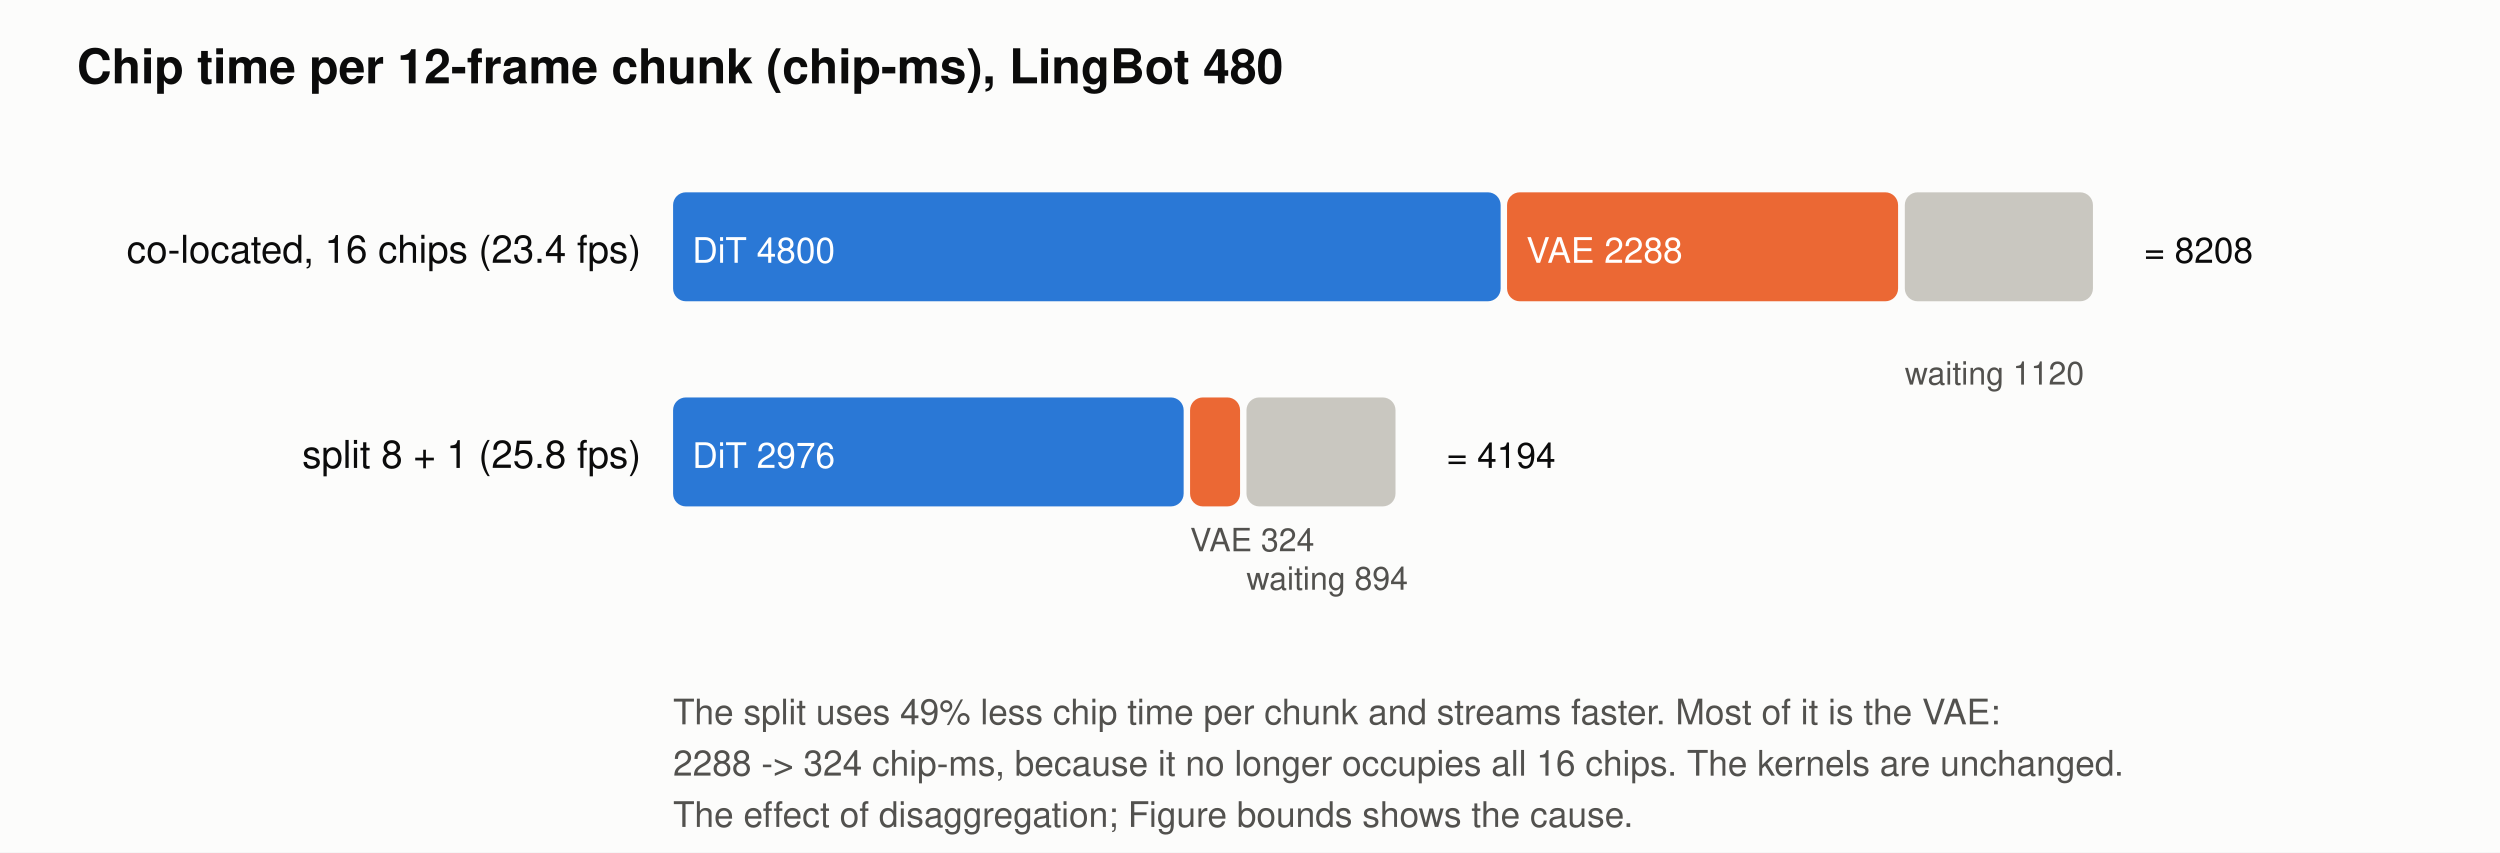
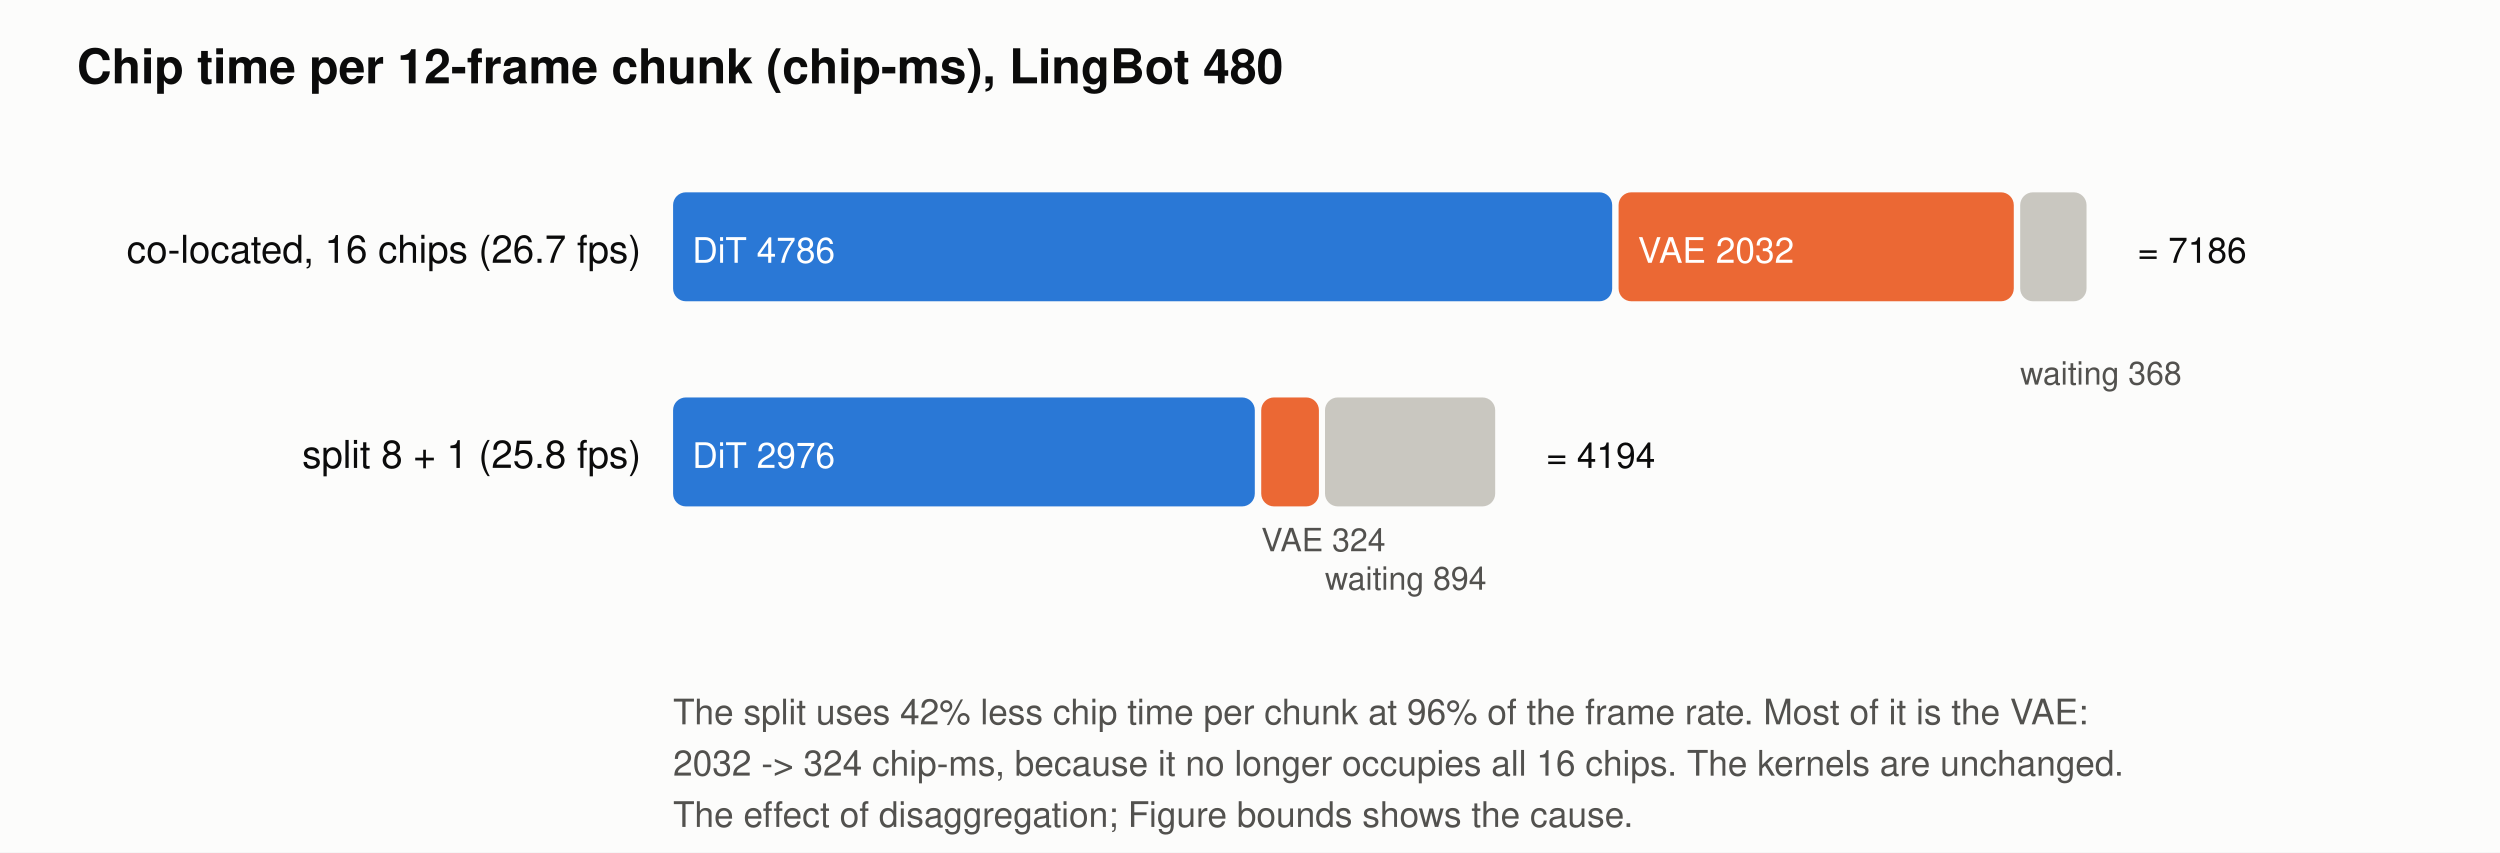
<svg xmlns="http://www.w3.org/2000/svg" width="780" height="266" viewBox="0 0 780 266" font-family="Helvetica, Arial, sans-serif">
  <rect width="780" height="266" fill="#fcfcfb" />
  <text x="24" y="26" font-size="15" font-weight="600" fill="#0b0b0b">Chip time per 12-frame chunk (chip-ms), LingBot 480</text>
-   <text x="200" y="82" font-size="12" text-anchor="end" fill="#0b0b0b">co-located, 16 chips (23.4 fps)</text>
-   <rect x="210.0" y="60" width="258.2" height="34" rx="4" fill="#2a78d6" />
-   <text x="216.0" y="82" font-size="11" fill="#ffffff">DiT 4800</text>
-   <rect x="470.2" y="60" width="122.0" height="34" rx="4" fill="#eb6834" />
-   <text x="476.2" y="82" font-size="11" fill="#ffffff">VAE 2288</text>
-   <rect x="594.3" y="60" width="58.7" height="34" rx="4" fill="#c9c7c0" />
-   <text x="594.3" y="120" font-size="10" fill="#52514e">waiting 1120</text>
-   <text x="669.0" y="82" font-size="11" fill="#0b0b0b">= 8208</text>
+   <text x="200" y="82" font-size="12" text-anchor="end" fill="#0b0b0b">co-located, 16 chips (26.7 fps)</text>
+   <rect x="210.0" y="60" width="293.0" height="34" rx="4" fill="#2a78d6" />
+   <text x="216.0" y="82" font-size="11" fill="#ffffff">DiT 4786</text>
+   <rect x="505.0" y="60" width="123.3" height="34" rx="4" fill="#eb6834" />
+   <text x="511.0" y="82" font-size="11" fill="#ffffff">VAE 2032</text>
+   <rect x="630.3" y="60" width="20.7" height="34" rx="4" fill="#c9c7c0" />
+   <text x="630.3" y="120" font-size="10" fill="#52514e">waiting 368</text>
+   <text x="667.0" y="82" font-size="11" fill="#0b0b0b">= 7186</text>
  <text x="200" y="146" font-size="12" text-anchor="end" fill="#0b0b0b">split 8 + 1 (25.8 fps)</text>
-   <rect x="210.0" y="124" width="159.3" height="34" rx="4" fill="#2a78d6" />
+   <rect x="210.0" y="124" width="181.5" height="34" rx="4" fill="#2a78d6" />
  <text x="216.0" y="146" font-size="11" fill="#ffffff">DiT 2976</text>
-   <rect x="371.3" y="124" width="15.6" height="34" rx="4" fill="#eb6834" />
-   <text x="371.3" y="172" font-size="10" fill="#52514e">VAE 324</text>
-   <rect x="388.9" y="124" width="46.5" height="34" rx="4" fill="#c9c7c0" />
-   <text x="388.9" y="184" font-size="10" fill="#52514e">waiting 894</text>
-   <text x="451.4" y="146" font-size="11" fill="#0b0b0b">= 4194</text>
-   <text x="210" y="226" font-size="11" fill="#52514e">The split uses 49% less chip time per chunk and streams faster. Most of it is the VAE:</text>
-   <text x="210" y="242" font-size="11" fill="#52514e">2288 -&gt; 324 chip-ms, because it no longer occupies all 16 chips. The kernels are unchanged.</text>
+   <rect x="393.5" y="124" width="18.0" height="34" rx="4" fill="#eb6834" />
+   <text x="393.5" y="172" font-size="10" fill="#52514e">VAE 324</text>
+   <rect x="413.4" y="124" width="53.1" height="34" rx="4" fill="#c9c7c0" />
+   <text x="413.4" y="184" font-size="10" fill="#52514e">waiting 894</text>
+   <text x="482.5" y="146" font-size="11" fill="#0b0b0b">= 4194</text>
+   <text x="210" y="226" font-size="11" fill="#52514e">The split uses 42% less chip time per chunk at 96% of the frame rate. Most of it is the VAE:</text>
+   <text x="210" y="242" font-size="11" fill="#52514e">2032 -&gt; 324 chip-ms, because it no longer occupies all 16 chips. The kernels are unchanged.</text>
  <text x="210" y="258" font-size="11" fill="#52514e">The effect of disaggregation; Figure bounds shows the cause.</text>
</svg>
